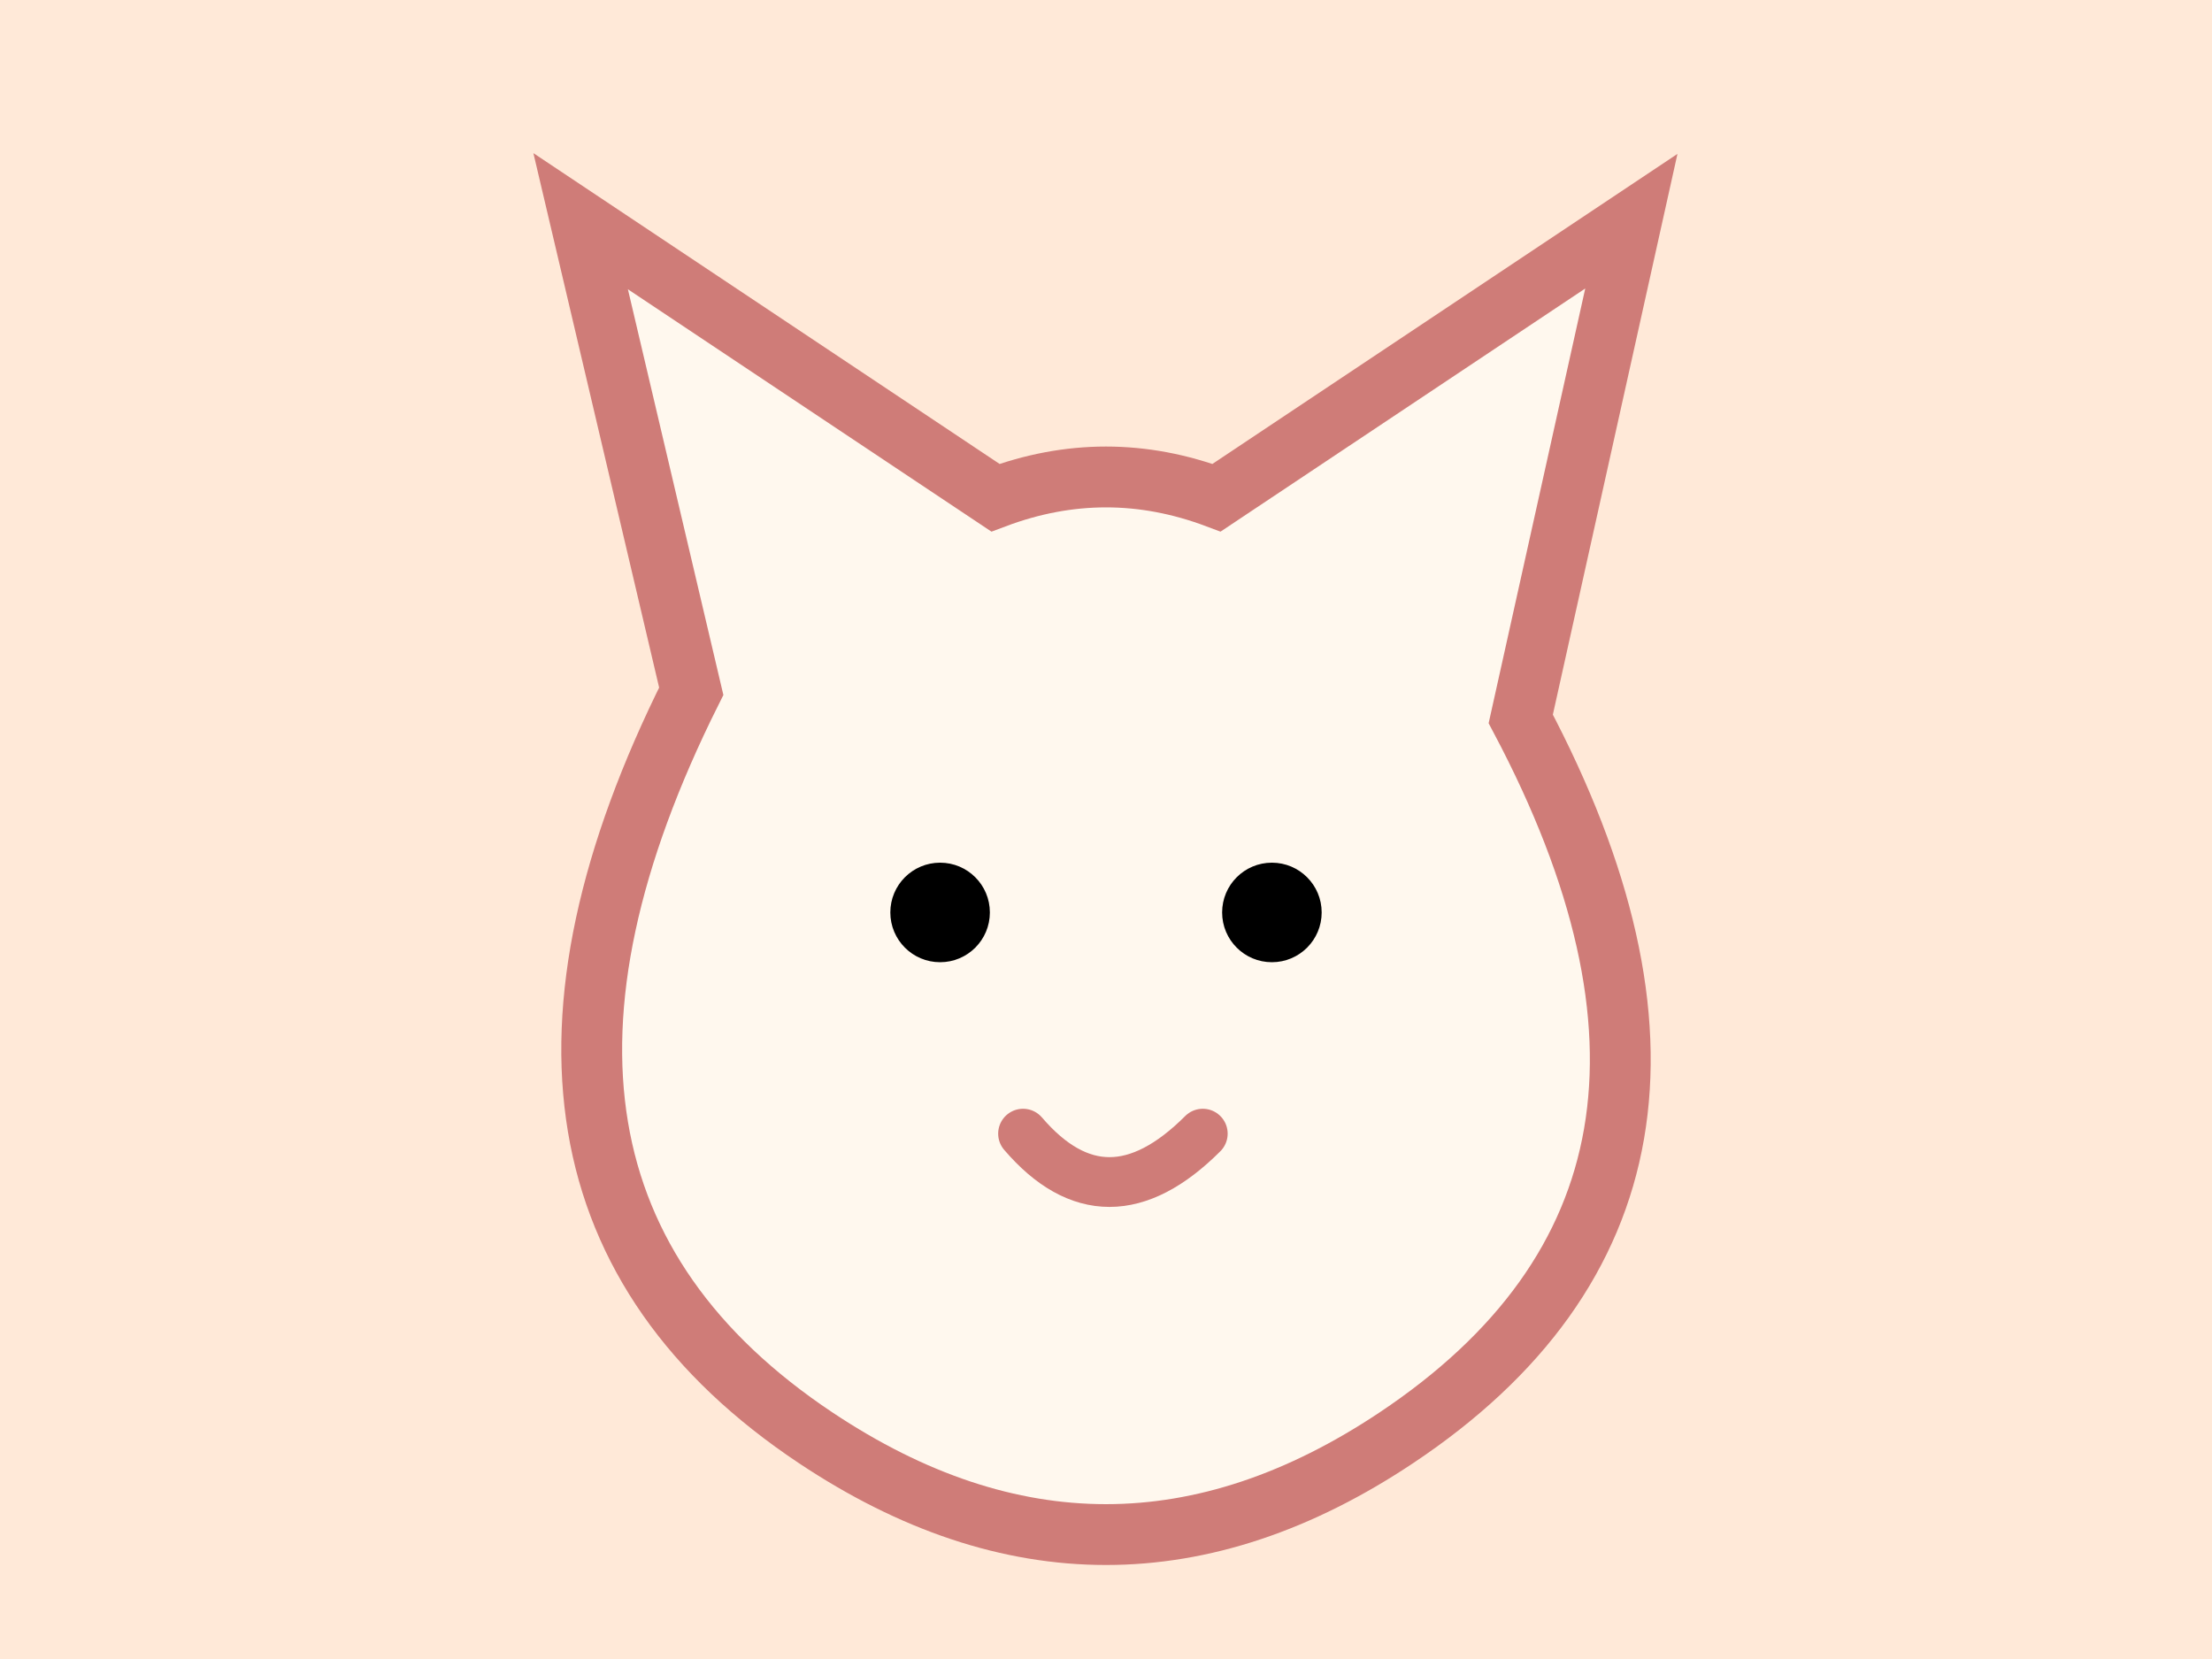
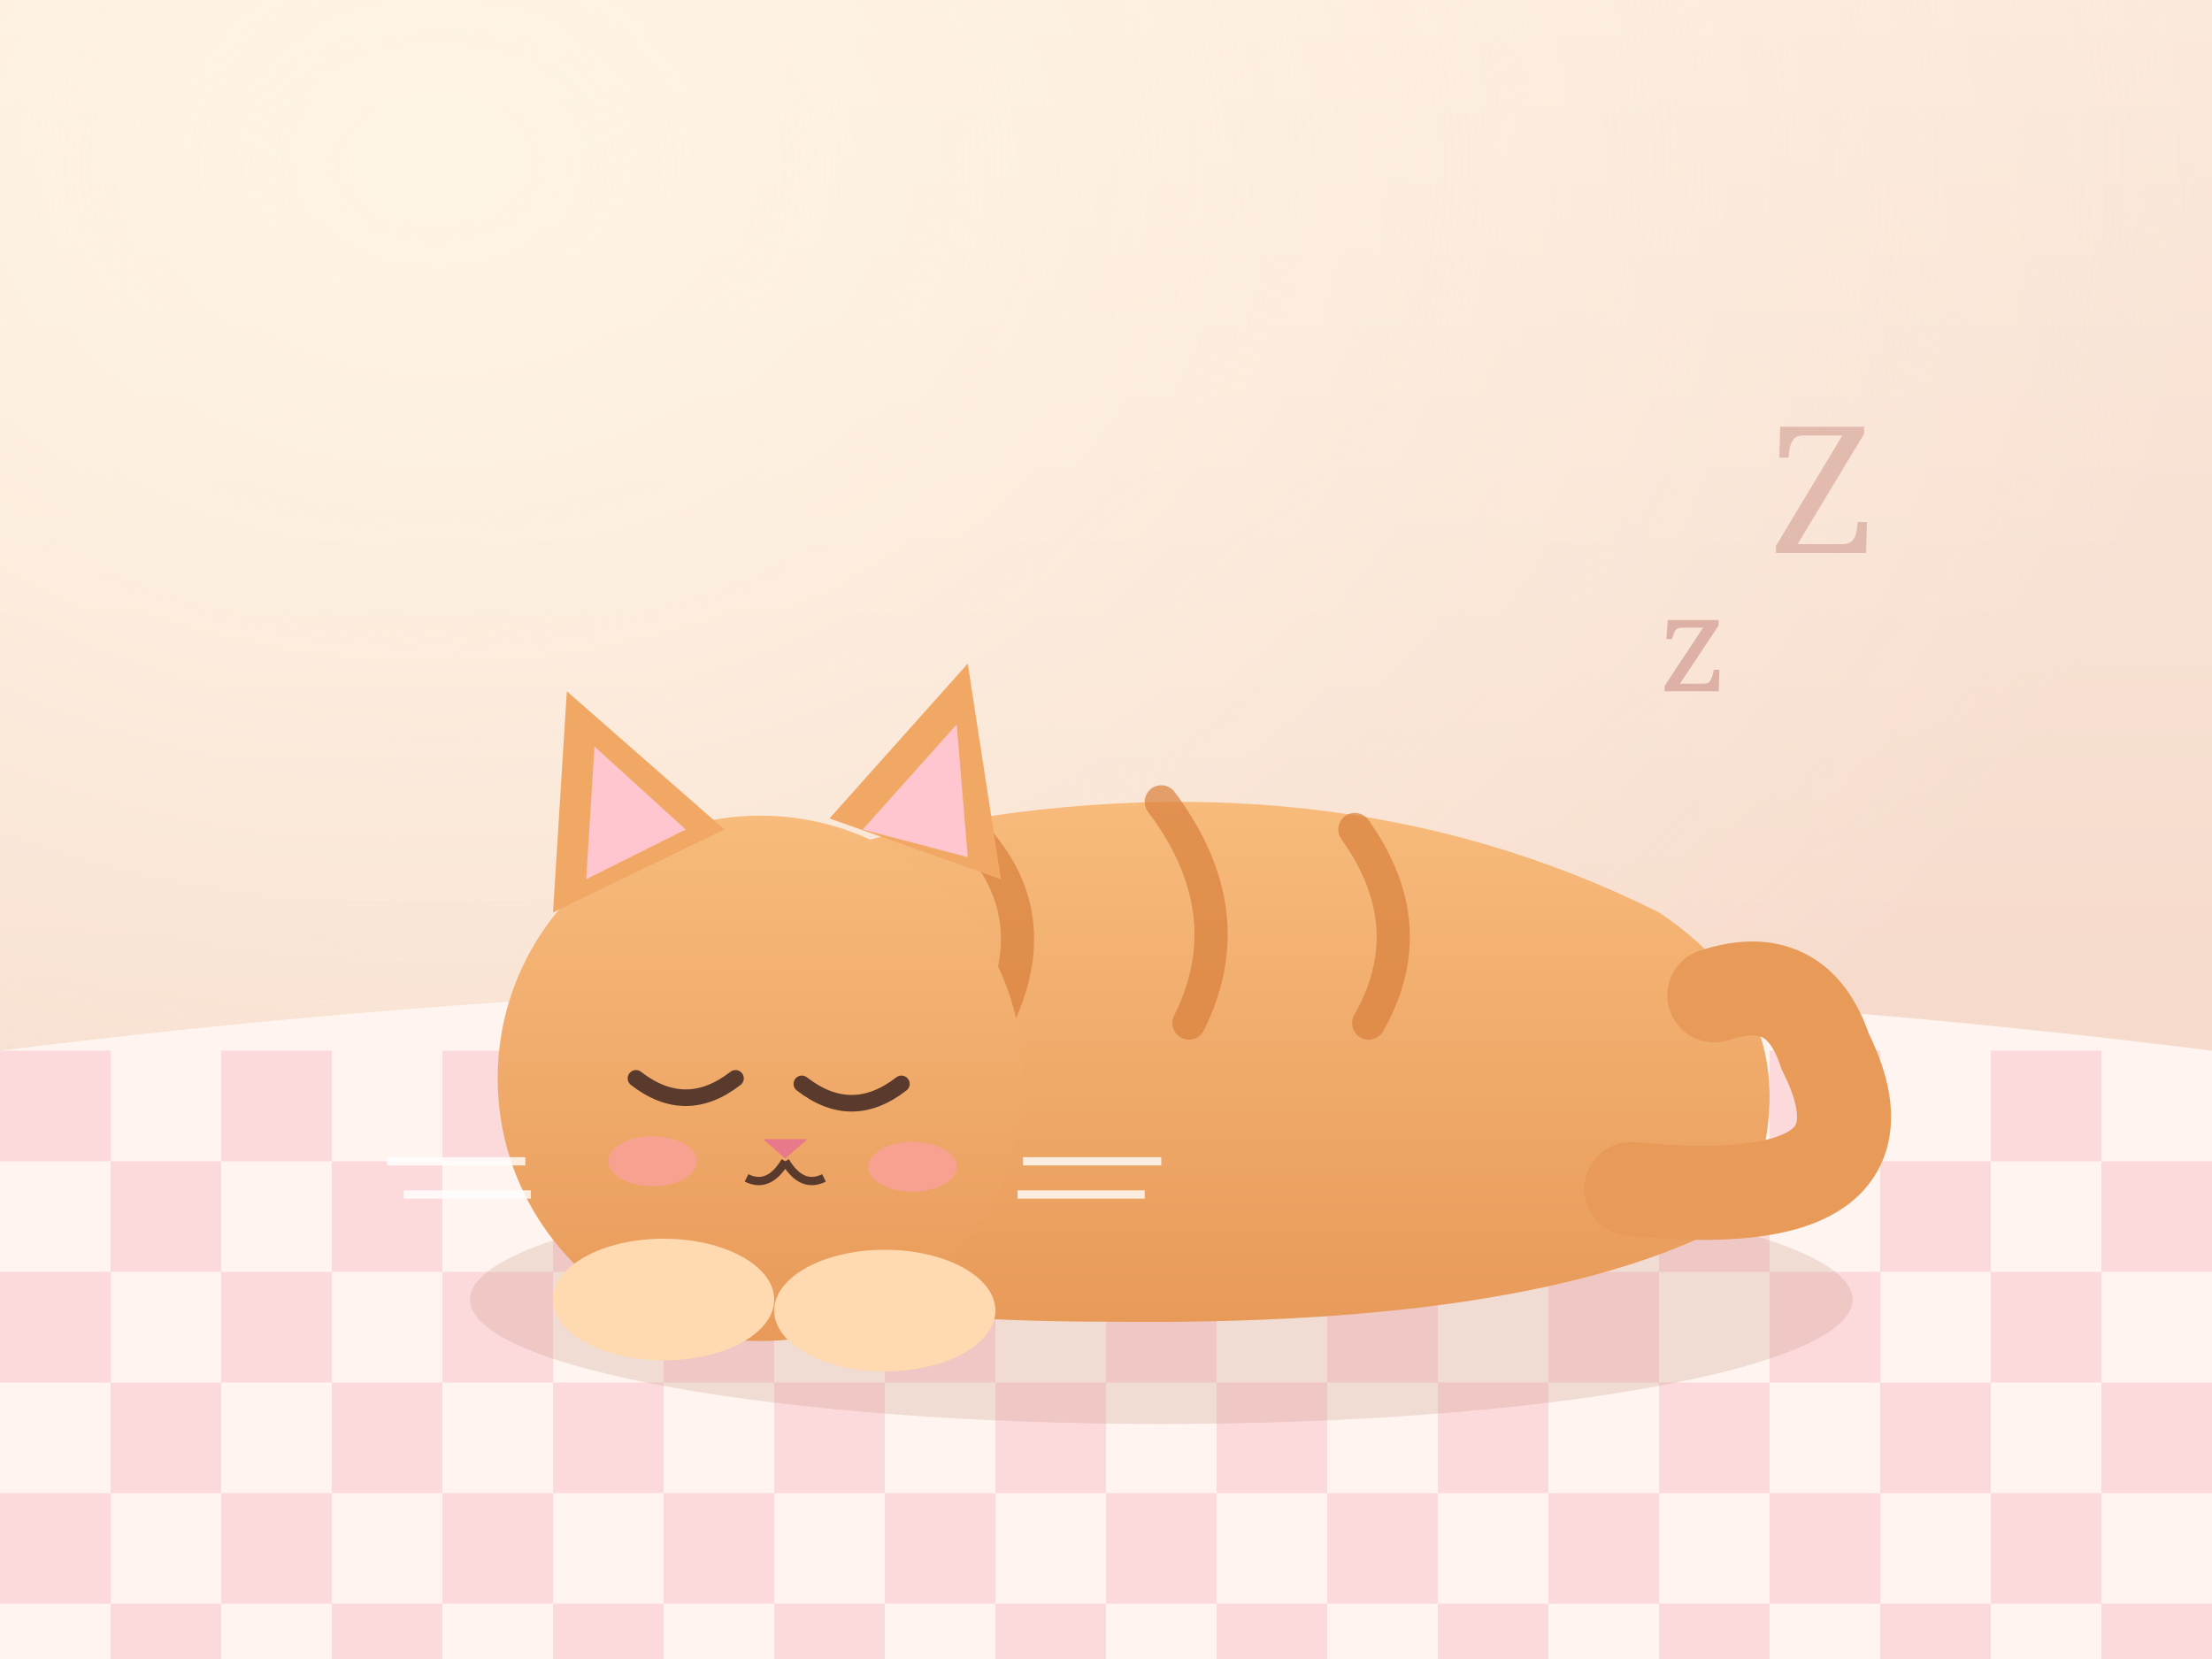
- <svg xmlns="http://www.w3.org/2000/svg" viewBox="0 0 800 600">
-   <rect width="800" height="600" fill="#ffe9d8" />
-   <path d="M250 250 210 80l150 100q40-15 80 0L590 80l-40 180q90 170-45 260-105 70-210 0-135-90-45-270Z" fill="#fff8ee" stroke="#cf7c78" stroke-width="22" />
-   <circle cx="340" cy="330" r="18" />
-   <circle cx="460" cy="330" r="18" />
-   <path d="M370 410q30 35 65 0" fill="none" stroke="#cf7c78" stroke-width="18" stroke-linecap="round" />
+ <svg xmlns="http://www.w3.org/2000/svg" viewBox="0 0 800 600" preserveAspectRatio="xMidYMid slice">
+   <defs>
+     <linearGradient id="bg" x1="0" y1="0" x2="0" y2="1">
+       <stop offset="0" stop-color="#fbe9dc" />
+       <stop offset="1" stop-color="#f3d2c2" />
+     </linearGradient>
+     <linearGradient id="fur" x1="0" y1="0" x2="0" y2="1">
+       <stop offset="0" stop-color="#f7bb7c" />
+       <stop offset="1" stop-color="#e89a59" />
+     </linearGradient>
+     <radialGradient id="light" cx=".2" cy=".1" r=".8">
+       <stop offset="0" stop-color="#fff6e6" stop-opacity="0.9" />
+       <stop offset="1" stop-color="#fff6e6" stop-opacity="0" />
+     </radialGradient>
+   </defs>
+   <rect width="800" height="600" fill="url(#bg)" />
+   <rect width="800" height="600" fill="url(#light)" />
+   <path d="M0 380 Q400 330 800 380 V600 H0Z" fill="#fff4ef" />
+   <rect x="0" y="380" width="40" height="40" fill="#f6a8b8" opacity=".35" />
+   <rect x="0" y="460" width="40" height="40" fill="#f6a8b8" opacity=".35" />
+   <rect x="0" y="540" width="40" height="40" fill="#f6a8b8" opacity=".35" />
+   <rect x="80" y="380" width="40" height="40" fill="#f6a8b8" opacity=".35" />
+   <rect x="80" y="460" width="40" height="40" fill="#f6a8b8" opacity=".35" />
+   <rect x="80" y="540" width="40" height="40" fill="#f6a8b8" opacity=".35" />
+   <rect x="160" y="380" width="40" height="40" fill="#f6a8b8" opacity=".35" />
+   <rect x="160" y="460" width="40" height="40" fill="#f6a8b8" opacity=".35" />
+   <rect x="160" y="540" width="40" height="40" fill="#f6a8b8" opacity=".35" />
+   <rect x="240" y="380" width="40" height="40" fill="#f6a8b8" opacity=".35" />
+   <rect x="240" y="460" width="40" height="40" fill="#f6a8b8" opacity=".35" />
+   <rect x="240" y="540" width="40" height="40" fill="#f6a8b8" opacity=".35" />
+   <rect x="320" y="380" width="40" height="40" fill="#f6a8b8" opacity=".35" />
+   <rect x="320" y="460" width="40" height="40" fill="#f6a8b8" opacity=".35" />
+   <rect x="320" y="540" width="40" height="40" fill="#f6a8b8" opacity=".35" />
+   <rect x="400" y="380" width="40" height="40" fill="#f6a8b8" opacity=".35" />
+   <rect x="400" y="460" width="40" height="40" fill="#f6a8b8" opacity=".35" />
+   <rect x="400" y="540" width="40" height="40" fill="#f6a8b8" opacity=".35" />
+   <rect x="480" y="380" width="40" height="40" fill="#f6a8b8" opacity=".35" />
+   <rect x="480" y="460" width="40" height="40" fill="#f6a8b8" opacity=".35" />
+   <rect x="480" y="540" width="40" height="40" fill="#f6a8b8" opacity=".35" />
+   <rect x="560" y="380" width="40" height="40" fill="#f6a8b8" opacity=".35" />
+   <rect x="560" y="460" width="40" height="40" fill="#f6a8b8" opacity=".35" />
+   <rect x="560" y="540" width="40" height="40" fill="#f6a8b8" opacity=".35" />
+   <rect x="640" y="380" width="40" height="40" fill="#f6a8b8" opacity=".35" />
+   <rect x="640" y="460" width="40" height="40" fill="#f6a8b8" opacity=".35" />
+   <rect x="640" y="540" width="40" height="40" fill="#f6a8b8" opacity=".35" />
+   <rect x="720" y="380" width="40" height="40" fill="#f6a8b8" opacity=".35" />
+   <rect x="720" y="460" width="40" height="40" fill="#f6a8b8" opacity=".35" />
+   <rect x="720" y="540" width="40" height="40" fill="#f6a8b8" opacity=".35" />
+   <rect x="40" y="420" width="40" height="40" fill="#f6a8b8" opacity=".35" />
+   <rect x="40" y="500" width="40" height="40" fill="#f6a8b8" opacity=".35" />
+   <rect x="40" y="580" width="40" height="40" fill="#f6a8b8" opacity=".35" />
+   <rect x="120" y="420" width="40" height="40" fill="#f6a8b8" opacity=".35" />
+   <rect x="120" y="500" width="40" height="40" fill="#f6a8b8" opacity=".35" />
+   <rect x="120" y="580" width="40" height="40" fill="#f6a8b8" opacity=".35" />
+   <rect x="200" y="420" width="40" height="40" fill="#f6a8b8" opacity=".35" />
+   <rect x="200" y="500" width="40" height="40" fill="#f6a8b8" opacity=".35" />
+   <rect x="200" y="580" width="40" height="40" fill="#f6a8b8" opacity=".35" />
+   <rect x="280" y="420" width="40" height="40" fill="#f6a8b8" opacity=".35" />
+   <rect x="280" y="500" width="40" height="40" fill="#f6a8b8" opacity=".35" />
+   <rect x="280" y="580" width="40" height="40" fill="#f6a8b8" opacity=".35" />
+   <rect x="360" y="420" width="40" height="40" fill="#f6a8b8" opacity=".35" />
+   <rect x="360" y="500" width="40" height="40" fill="#f6a8b8" opacity=".35" />
+   <rect x="360" y="580" width="40" height="40" fill="#f6a8b8" opacity=".35" />
+   <rect x="440" y="420" width="40" height="40" fill="#f6a8b8" opacity=".35" />
+   <rect x="440" y="500" width="40" height="40" fill="#f6a8b8" opacity=".35" />
+   <rect x="440" y="580" width="40" height="40" fill="#f6a8b8" opacity=".35" />
+   <rect x="520" y="420" width="40" height="40" fill="#f6a8b8" opacity=".35" />
+   <rect x="520" y="500" width="40" height="40" fill="#f6a8b8" opacity=".35" />
+   <rect x="520" y="580" width="40" height="40" fill="#f6a8b8" opacity=".35" />
+   <rect x="600" y="420" width="40" height="40" fill="#f6a8b8" opacity=".35" />
+   <rect x="600" y="500" width="40" height="40" fill="#f6a8b8" opacity=".35" />
+   <rect x="600" y="580" width="40" height="40" fill="#f6a8b8" opacity=".35" />
+   <rect x="680" y="420" width="40" height="40" fill="#f6a8b8" opacity=".35" />
+   <rect x="680" y="500" width="40" height="40" fill="#f6a8b8" opacity=".35" />
+   <rect x="680" y="580" width="40" height="40" fill="#f6a8b8" opacity=".35" />
+   <rect x="760" y="420" width="40" height="40" fill="#f6a8b8" opacity=".35" />
+   <rect x="760" y="500" width="40" height="40" fill="#f6a8b8" opacity=".35" />
+   <rect x="760" y="580" width="40" height="40" fill="#f6a8b8" opacity=".35" />
+   <ellipse cx="420" cy="470" rx="250" ry="45" fill="#b0705a" opacity=".18" />
+   <path d="M210 440 Q190 330 330 300 Q480 270 600 330 Q660 370 630 440 Q560 480 400 478 Q260 478 210 440Z" fill="url(#fur)" />
+   <path d="M590 430 Q690 440 660 380 Q650 350 620 360" fill="none" stroke="#e89a59" stroke-width="34" stroke-linecap="round" />
+   <path d="M350 300 q30 30 10 70 M420 290 q30 40 10 80 M490 300 q25 35 5 70" stroke="#d97f3c" stroke-width="12" fill="none" stroke-linecap="round" opacity=".7" />
+   <circle cx="275" cy="390" r="95" fill="url(#fur)" />
+   <path d="M200 330 L205 250 L262 300Z" fill="#f2a865" />
+   <path d="M212 318 L215 270 L248 300Z" fill="#ffc6cf" />
+   <path d="M300 296 L350 240 L362 318Z" fill="#f2a865" />
+   <path d="M312 300 L346 262 L350 310Z" fill="#ffc6cf" />
+   <path d="M230 390 q18 14 36 0 M290 392 q18 14 36 0" stroke="#5a3a2c" stroke-width="6" fill="none" stroke-linecap="round" />
+   <ellipse cx="236" cy="420" rx="16" ry="9" fill="#ff9fae" opacity=".6" />
+   <ellipse cx="330" cy="422" rx="16" ry="9" fill="#ff9fae" opacity=".6" />
+   <path d="M276 412 l8 7 l8 -7Z" fill="#e8798a" />
+   <path d="M284 420 q-6 10 -14 6 M284 420 q6 10 14 6" stroke="#5a3a2c" stroke-width="3" fill="none" />
+   <path d="M190 420 h-50 M192 432 h-46 M370 420 h50 M368 432 h46" stroke="#fff" stroke-width="3" opacity=".8" />
+   <ellipse cx="240" cy="470" rx="40" ry="22" fill="#ffd9b0" />
+   <ellipse cx="320" cy="474" rx="40" ry="22" fill="#ffd9b0" />
+   <text x="600" y="250" font-family="Georgia" font-size="48" fill="#c98f86" opacity=".6">z</text>
+   <text x="640" y="200" font-family="Georgia" font-size="64" fill="#c98f86" opacity=".5">Z</text>
</svg>
